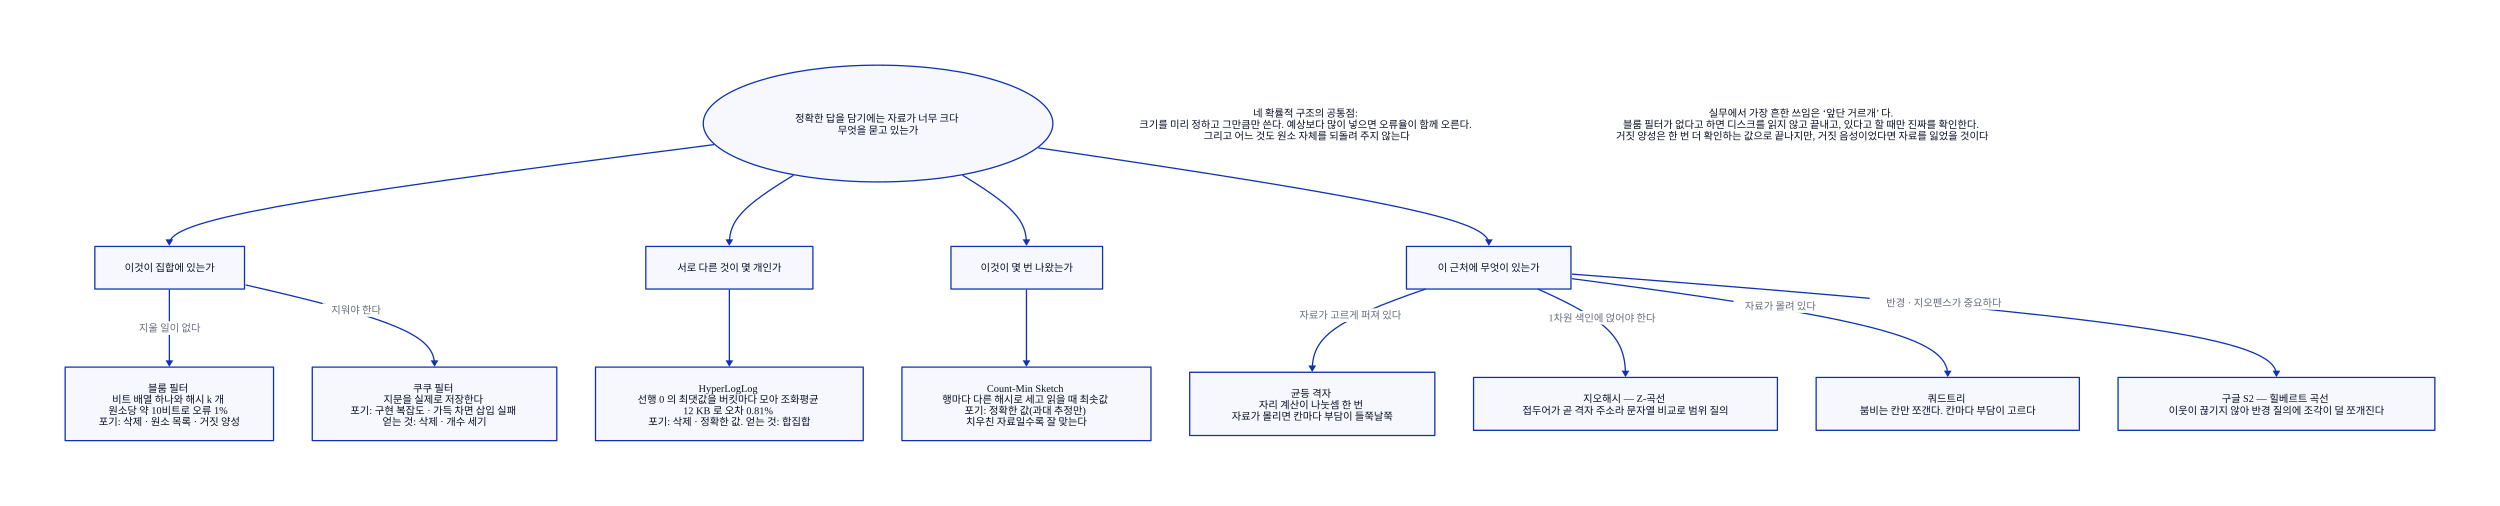
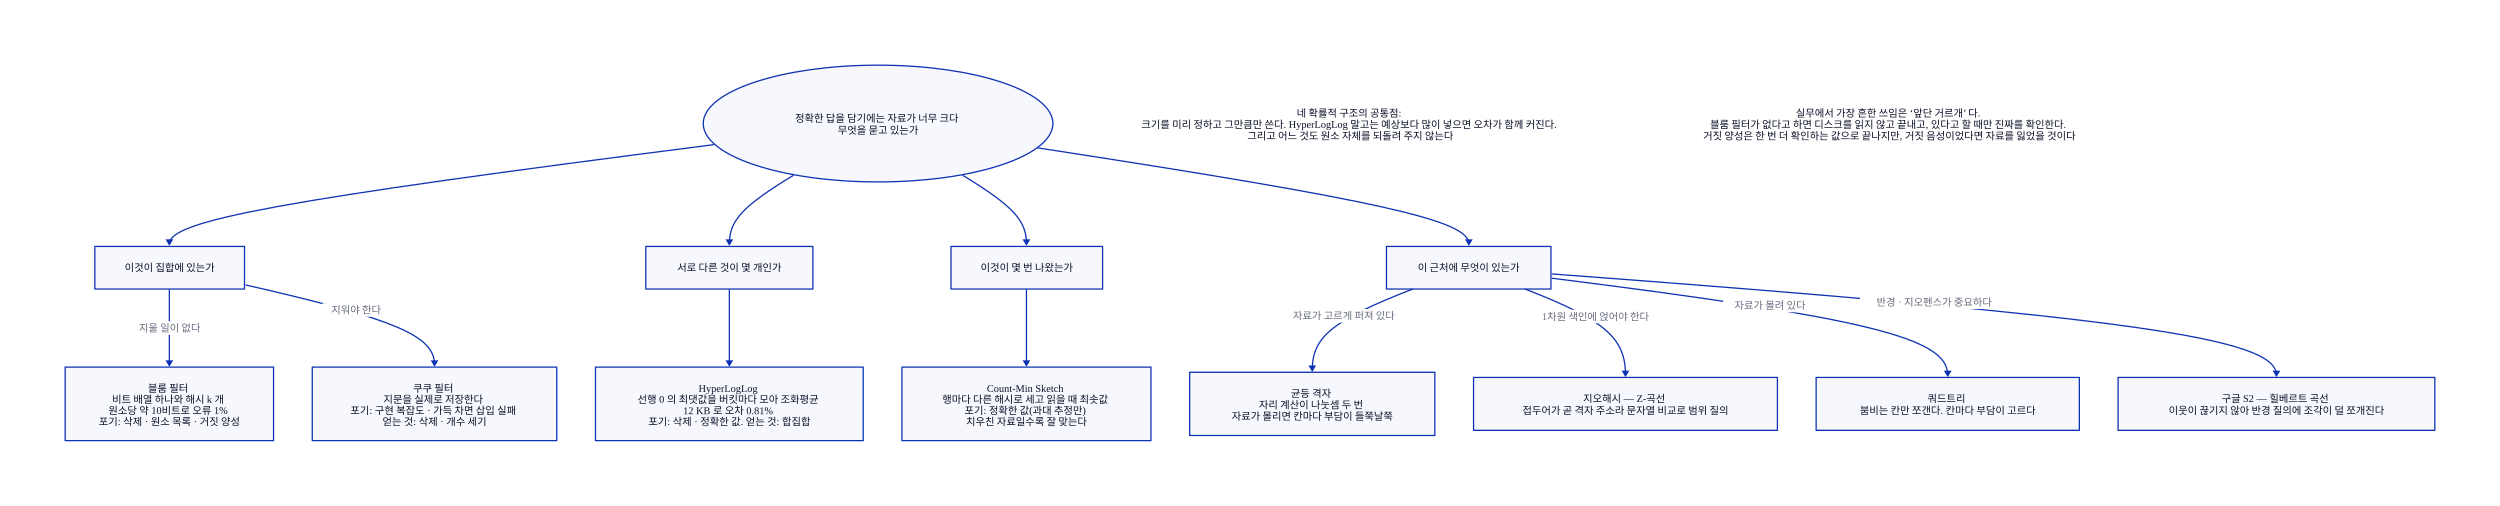
- <svg xmlns="http://www.w3.org/2000/svg" width="3875" height="784" class="d2-2310438589 d2-svg" viewBox="-101 -101 3875 784">
+ <svg xmlns="http://www.w3.org/2000/svg" width="3875" height="784" class="d2-3217043085 d2-svg" viewBox="-101 -101 3875 784">
  <rect width="3875" height="784" x="-101" y="-101" rx="0" style="fill:#fff" />
-   <style>.connection,.shape{stroke-linejoin:round}.shape{shape-rendering:geometricPrecision}.connection{stroke-linecap:round}.d2-2310438589 .fill-N1{fill:#0a0f25}.d2-2310438589 .fill-N2{fill:#676c7e}.d2-2310438589 .fill-B6{fill:#f7f8fe}.d2-2310438589 .stroke-B1{stroke:#0d32b2}.s0{stroke-width:2}.s1{text-anchor:middle;font-size:16px}</style>
+   <style>.connection,.shape{stroke-linejoin:round}.shape{shape-rendering:geometricPrecision}.connection{stroke-linecap:round}.d2-3217043085 .fill-N1{fill:#0a0f25}.d2-3217043085 .fill-N2{fill:#676c7e}.d2-3217043085 .fill-B6{fill:#f7f8fe}.d2-3217043085 .stroke-B1{stroke:#0d32b2}.s0{stroke-width:2}.s1{text-anchor:middle;font-size:16px}</style>
  <g>
    <g class="shape">
      <ellipse cx="1260" cy="90.5" class="shape stroke-B1 fill-B6 s0" rx="271" ry="90.5" />
    </g>
    <text x="1260" y="88" class="text-bold fill-N1 s1">
      <tspan x="1260" dy="0">정확한 답을 담기에는 자료가 너무 크다</tspan>
      <tspan x="1260" dy="18.5">무엇을 묻고 있는가</tspan>
    </text>
  </g>
  <g>
    <g class="shape">
      <path d="M46 281h232v66H46z" class="stroke-B1 fill-B6 s0" />
    </g>
    <text x="162" y="319.5" class="text-bold fill-N1 s1">이것이 집합에 있는가</text>
  </g>
  <g>
    <g class="shape">
      <path d="M900 281h259v66H900z" class="stroke-B1 fill-B6 s0" />
    </g>
    <text x="1029.5" y="319.5" class="text-bold fill-N1 s1">서로 다른 것이 몇 개인가</text>
  </g>
  <g>
    <g class="shape">
      <path d="M1373 281h235v66h-235z" class="stroke-B1 fill-B6 s0" />
    </g>
    <text x="1490.5" y="319.5" class="text-bold fill-N1 s1">이것이 몇 번 나왔는가</text>
  </g>
  <g>
    <g class="shape">
-       <path d="M2079 281h255v66h-255z" class="stroke-B1 fill-B6 s0" />
+       <path d="M2048 281h255v66h-255z" class="stroke-B1 fill-B6 s0" />
    </g>
-     <text x="2206.5" y="319.5" class="text-bold fill-N1 s1">이 근처에 무엇이 있는가</text>
+     <text x="2175.5" y="319.5" class="text-bold fill-N1 s1">이 근처에 무엇이 있는가</text>
  </g>
  <g>
    <g class="shape">
      <path d="M0 468h323v114H0z" class="stroke-B1 fill-B6 s0" />
    </g>
    <text x="161.5" y="506.5" class="text-bold fill-N1 s1">
      <tspan x="161.5" dy="0">블룸 필터</tspan>
      <tspan x="161.5" dy="17.25">비트 배열 하나와 해시 k 개</tspan>
      <tspan x="161.5" dy="17.25">원소당 약 10비트로 오류 1%</tspan>
      <tspan x="161.5" dy="17.25">포기: 삭제 · 원소 목록 · 거짓 양성</tspan>
    </text>
  </g>
  <g>
    <g class="shape">
      <path d="M383 468h379v114H383z" class="stroke-B1 fill-B6 s0" />
    </g>
    <text x="572.5" y="506.5" class="text-bold fill-N1 s1">
      <tspan x="572.5" dy="0">쿠쿠 필터</tspan>
      <tspan x="572.5" dy="17.25">지문을 실제로 저장한다</tspan>
      <tspan x="572.5" dy="17.25">포기: 구현 복잡도 · 가득 차면 삽입 실패</tspan>
      <tspan x="572.5" dy="17.25">얻는 것: 삭제 · 개수 세기</tspan>
    </text>
  </g>
  <g>
    <g class="shape">
      <path d="M822 468h415v114H822z" class="stroke-B1 fill-B6 s0" />
    </g>
    <text x="1029.5" y="506.5" class="text-bold fill-N1 s1">
      <tspan x="1029.5" dy="0">HyperLogLog</tspan>
      <tspan x="1029.5" dy="17.25">선행 0 의 최댓값을 버킷마다 모아 조화평균</tspan>
      <tspan x="1029.5" dy="17.25">12 KB 로 오차 0.81%</tspan>
      <tspan x="1029.5" dy="17.25">포기: 삭제 · 정확한 값. 얻는 것: 합집합</tspan>
    </text>
  </g>
  <g>
    <g class="shape">
      <path d="M1297 468h386v114h-386z" class="stroke-B1 fill-B6 s0" />
    </g>
    <text x="1490" y="506.5" class="text-bold fill-N1 s1">
      <tspan x="1490" dy="0">Count-Min Sketch</tspan>
      <tspan x="1490" dy="17.25">행마다 다른 해시로 세고 읽을 때 최솟값</tspan>
      <tspan x="1490" dy="17.25">포기: 정확한 값(과대 추정만)</tspan>
      <tspan x="1490" dy="17.25">치우친 자료일수록 잘 맞는다</tspan>
    </text>
  </g>
  <g>
    <g class="shape">
      <path d="M1743 476h380v98h-380z" class="stroke-B1 fill-B6 s0" />
    </g>
    <text x="1933" y="514.5" class="text-bold fill-N1 s1">
      <tspan x="1933" dy="0">균등 격자</tspan>
-       <tspan x="1933" dy="17.667">자리 계산이 나눗셈 한 번</tspan>
+       <tspan x="1933" dy="17.667">자리 계산이 나눗셈 두 번</tspan>
      <tspan x="1933" dy="17.667">자료가 몰리면 칸마다 부담이 들쭉날쭉</tspan>
    </text>
  </g>
  <g>
    <g class="shape">
      <path d="M2183 484h471v82h-471z" class="stroke-B1 fill-B6 s0" />
    </g>
    <text x="2418.5" y="522.5" class="text-bold fill-N1 s1">
      <tspan x="2418.5" dy="0">지오해시 — Z-곡선</tspan>
      <tspan x="2418.5" dy="18.5">접두어가 곧 격자 주소라 문자열 비교로 범위 질의</tspan>
    </text>
  </g>
  <g>
    <g class="shape">
      <path d="M2714 484h408v82h-408z" class="stroke-B1 fill-B6 s0" />
    </g>
    <text x="2918" y="522.5" class="text-bold fill-N1 s1">
      <tspan x="2918" dy="0">쿼드트리</tspan>
      <tspan x="2918" dy="18.5">붐비는 칸만 쪼갠다. 칸마다 부담이 고르다</tspan>
    </text>
  </g>
  <g>
    <g class="shape">
      <path d="M3182 484h491v82h-491z" class="stroke-B1 fill-B6 s0" />
    </g>
    <text x="3427.5" y="522.5" class="text-bold fill-N1 s1">
      <tspan x="3427.5" dy="0">구글 S2 — 힐베르트 곡선</tspan>
      <tspan x="3427.5" dy="18.5">이웃이 끊기지 않아 반경 질의에 조각이 덜 쪼개진다</tspan>
    </text>
  </g>
-   <text x="1924.5" y="80" class="fill-N1 s1">
-     <tspan x="1924.5" dy="0">네 확률적 구조의 공통점:</tspan>
-     <tspan x="1924.5" dy="17.667">크기를 미리 정하고 그만큼만 쓴다. 예상보다 많이 넣으면 오류율이 함께 오른다.</tspan>
-     <tspan x="1924.5" dy="17.667">그리고 어느 것도 원소 자체를 되돌려 주지 않는다</tspan>
+   <text x="1992" y="80" class="fill-N1 s1">
+     <tspan x="1992" dy="0">네 확률적 구조의 공통점:</tspan>
+     <tspan x="1992" dy="17.667">크기를 미리 정하고 그만큼만 쓴다. HyperLogLog 말고는 예상보다 많이 넣으면 오차가 함께 커진다.</tspan>
+     <tspan x="1992" dy="17.667">그리고 어느 것도 원소 자체를 되돌려 주지 않는다</tspan>
  </text>
-   <text x="2692.5" y="80" class="fill-N1 s1">
-     <tspan x="2692.5" dy="0">실무에서 가장 흔한 쓰임은 ‘앞단 거르개’ 다.</tspan>
-     <tspan x="2692.5" dy="17.667">블룸 필터가 없다고 하면 디스크를 읽지 않고 끝내고, 있다고 할 때만 진짜를 확인한다.</tspan>
-     <tspan x="2692.5" dy="17.667">거짓 양성은 한 번 더 확인하는 값으로 끝나지만, 거짓 음성이었다면 자료를 잃었을 것이다</tspan>
+   <text x="2827.5" y="80" class="fill-N1 s1">
+     <tspan x="2827.5" dy="0">실무에서 가장 흔한 쓰임은 ‘앞단 거르개’ 다.</tspan>
+     <tspan x="2827.5" dy="17.667">블룸 필터가 없다고 하면 디스크를 읽지 않고 끝내고, 있다고 할 때만 진짜를 확인한다.</tspan>
+     <tspan x="2827.5" dy="17.667">거짓 양성은 한 번 더 확인하는 값으로 끝나지만, 거짓 음성이었다면 자료를 잃었을 것이다</tspan>
  </text>
-   <marker id="mk-d2-2310438589-3488378134" markerHeight="12" markerUnits="userSpaceOnUse" markerWidth="10" orient="auto" refX="7" refY="6" viewBox="0 0 10 12">
+   <marker id="mk-d2-3217043085-3488378134" markerHeight="12" markerUnits="userSpaceOnUse" markerWidth="10" orient="auto" refX="7" refY="6" viewBox="0 0 10 12">
    <path stroke-width="2" d="m0 0 10 6-10 6z" class="connection" style="fill:#0d32b2" />
  </marker>
-   <path fill="none" marker-end="url(#mk-d2-2310438589-3488378134)" d="M1005.016 123.253C330.6 209.4 161.5 241 161.5 277" class="connection stroke-B1 s0" mask="url(#d2-2310438589)" />
-   <path fill="none" marker-end="url(#mk-d2-2310438589-3488378134)" d="M1128.29 171.038C1049.6 218.8 1029.5 241 1029.5 277" class="connection stroke-B1 s0" mask="url(#d2-2310438589)" />
-   <path fill="none" marker-end="url(#mk-d2-2310438589-3488378134)" d="M1391.707 171.042C1470 218.8 1490 241 1490 277" class="connection stroke-B1 s0" mask="url(#d2-2310438589)" />
-   <path fill="none" marker-end="url(#mk-d2-2310438589-3488378134)" d="M1508.979 128.291C2066.8 210.4 2206.75 241 2206.75 277" class="connection stroke-B1 s0" mask="url(#d2-2310438589)" />
-   <path fill="none" marker-end="url(#mk-d2-2310438589-3488378134)" d="M161.5 348.5v116" class="connection stroke-B1 s0" mask="url(#d2-2310438589)" />
+   <path fill="none" marker-end="url(#mk-d2-3217043085-3488378134)" d="M1005.016 123.253C330.6 209.4 161.5 241 161.5 277" class="connection stroke-B1 s0" mask="url(#d2-3217043085)" />
+   <path fill="none" marker-end="url(#mk-d2-3217043085-3488378134)" d="M1128.29 171.038C1049.6 218.8 1029.5 241 1029.5 277" class="connection stroke-B1 s0" mask="url(#d2-3217043085)" />
+   <path fill="none" marker-end="url(#mk-d2-3217043085-3488378134)" d="M1391.707 171.042C1470 218.8 1490 241 1490 277" class="connection stroke-B1 s0" mask="url(#d2-3217043085)" />
+   <path fill="none" marker-end="url(#mk-d2-3217043085-3488378134)" d="M1507.977 128.304C2041.8 210.4 2175.75 241 2175.75 277" class="connection stroke-B1 s0" mask="url(#d2-3217043085)" />
+   <path fill="none" marker-end="url(#mk-d2-3217043085-3488378134)" d="M161.5 348.5v116" class="connection stroke-B1 s0" mask="url(#d2-3217043085)" />
  <text x="162" y="413" class="text-italic fill-N2 s1">지울 일이 없다</text>
-   <path fill="none" marker-end="url(#mk-d2-2310438589-3488378134)" d="M280.45 340.834C513.7 394.077 572.5 419.7 572.5 464.5" class="connection stroke-B1 s0" mask="url(#d2-2310438589)" />
+   <path fill="none" marker-end="url(#mk-d2-3217043085-3488378134)" d="M280.45 340.834C513.7 394.077 572.5 419.7 572.5 464.5" class="connection stroke-B1 s0" mask="url(#d2-3217043085)" />
  <text x="451" y="385" class="text-italic fill-N2 s1">지워야 한다</text>
-   <path fill="none" marker-end="url(#mk-d2-2310438589-3488378134)" d="M1029.5 348.5v116" class="connection stroke-B1 s0" mask="url(#d2-2310438589)" />
-   <path fill="none" marker-end="url(#mk-d2-2310438589-3488378134)" d="M1490 348.5v116" class="connection stroke-B1 s0" mask="url(#d2-2310438589)" />
-   <path fill="none" marker-end="url(#mk-d2-2310438589-3488378134)" d="M2108.11 347.152C1968.4 395.3 1933 421.3 1933 472.5" class="connection stroke-B1 s0" mask="url(#d2-2310438589)" />
-   <text x="1992" y="393" class="text-italic fill-N2 s1">자료가 고르게 퍼져 있다</text>
-   <path fill="none" marker-end="url(#mk-d2-2310438589-3488378134)" d="M2283.327 347.314C2391.1 395.3 2418.5 422.9 2418.5 480.5" class="connection stroke-B1 s0" mask="url(#d2-2310438589)" />
-   <text x="2382" y="397" class="text-italic fill-N2 s1">1차원 색인에 얹어야 한다</text>
-   <path fill="none" marker-end="url(#mk-d2-2310438589-3488378134)" d="M2336.233 331.02C2801.25 392.153 2918 422.9 2918 480.5" class="connection stroke-B1 s0" mask="url(#d2-2310438589)" />
-   <text x="2658.5" y="379" class="text-italic fill-N2 s1">자료가 몰려 있다</text>
-   <path fill="none" marker-end="url(#mk-d2-2310438589-3488378134)" d="M2336.244 323.918C3208.85 390.753 3427.5 422.9 3427.5 480.5" class="connection stroke-B1 s0" mask="url(#d2-2310438589)" />
-   <text x="2912" y="374" class="text-italic fill-N2 s1">반경 · 지오펜스가 중요하다</text>
-   <mask id="d2-2310438589" width="3875" height="784" x="-101" y="-101" maskUnits="userSpaceOnUse">
+   <path fill="none" marker-end="url(#mk-d2-3217043085-3488378134)" d="M1029.5 348.5v116" class="connection stroke-B1 s0" mask="url(#d2-3217043085)" />
+   <path fill="none" marker-end="url(#mk-d2-3217043085-3488378134)" d="M1490 348.5v116" class="connection stroke-B1 s0" mask="url(#d2-3217043085)" />
+   <path fill="none" marker-end="url(#mk-d2-3217043085-3488378134)" d="M2088.136 347.224C1964.4 395.3 1933 421.3 1933 472.5" class="connection stroke-B1 s0" mask="url(#d2-3217043085)" />
+   <text x="1982" y="394" class="text-italic fill-N2 s1">자료가 고르게 퍼져 있다</text>
+   <path fill="none" marker-end="url(#mk-d2-3217043085-3488378134)" d="M2263.364 347.224C2387.1 395.3 2418.5 422.9 2418.5 480.5" class="connection stroke-B1 s0" mask="url(#d2-3217043085)" />
+   <text x="2372" y="395" class="text-italic fill-N2 s1">1차원 색인에 얹어야 한다</text>
+   <path fill="none" marker-end="url(#mk-d2-3217043085-3488378134)" d="M2305.234 330.31C2795.05 392.012 2918 422.9 2918 480.5" class="connection stroke-B1 s0" mask="url(#d2-3217043085)" />
+   <text x="2642.5" y="378" class="text-italic fill-N2 s1">자료가 몰려 있다</text>
+   <path fill="none" marker-end="url(#mk-d2-3217043085-3488378134)" d="M2305.244 323.672C3202.65 390.704 3427.5 422.9 3427.5 480.5" class="connection stroke-B1 s0" mask="url(#d2-3217043085)" />
+   <text x="2897" y="373" class="text-italic fill-N2 s1">반경 · 지오펜스가 중요하다</text>
+   <mask id="d2-3217043085" width="3875" height="784" x="-101" y="-101" maskUnits="userSpaceOnUse">
    <path fill="#fff" d="M-101-101h3875v784H-101z" />
-     <path d="M99 397h126v21H99zM399 369h104v21H399zM1889 377h206v21h-206zM2275 381h214v21h-214zM2586 363h145v21h-145zM2797 358h230v21h-230z" />
+     <path d="M99 397h126v21H99zM399 369h104v21H399zM1879 378h206v21h-206zM2265 379h214v21h-214zM2570 362h145v21h-145zM2782 357h230v21h-230z" />
  </mask>
</svg>
